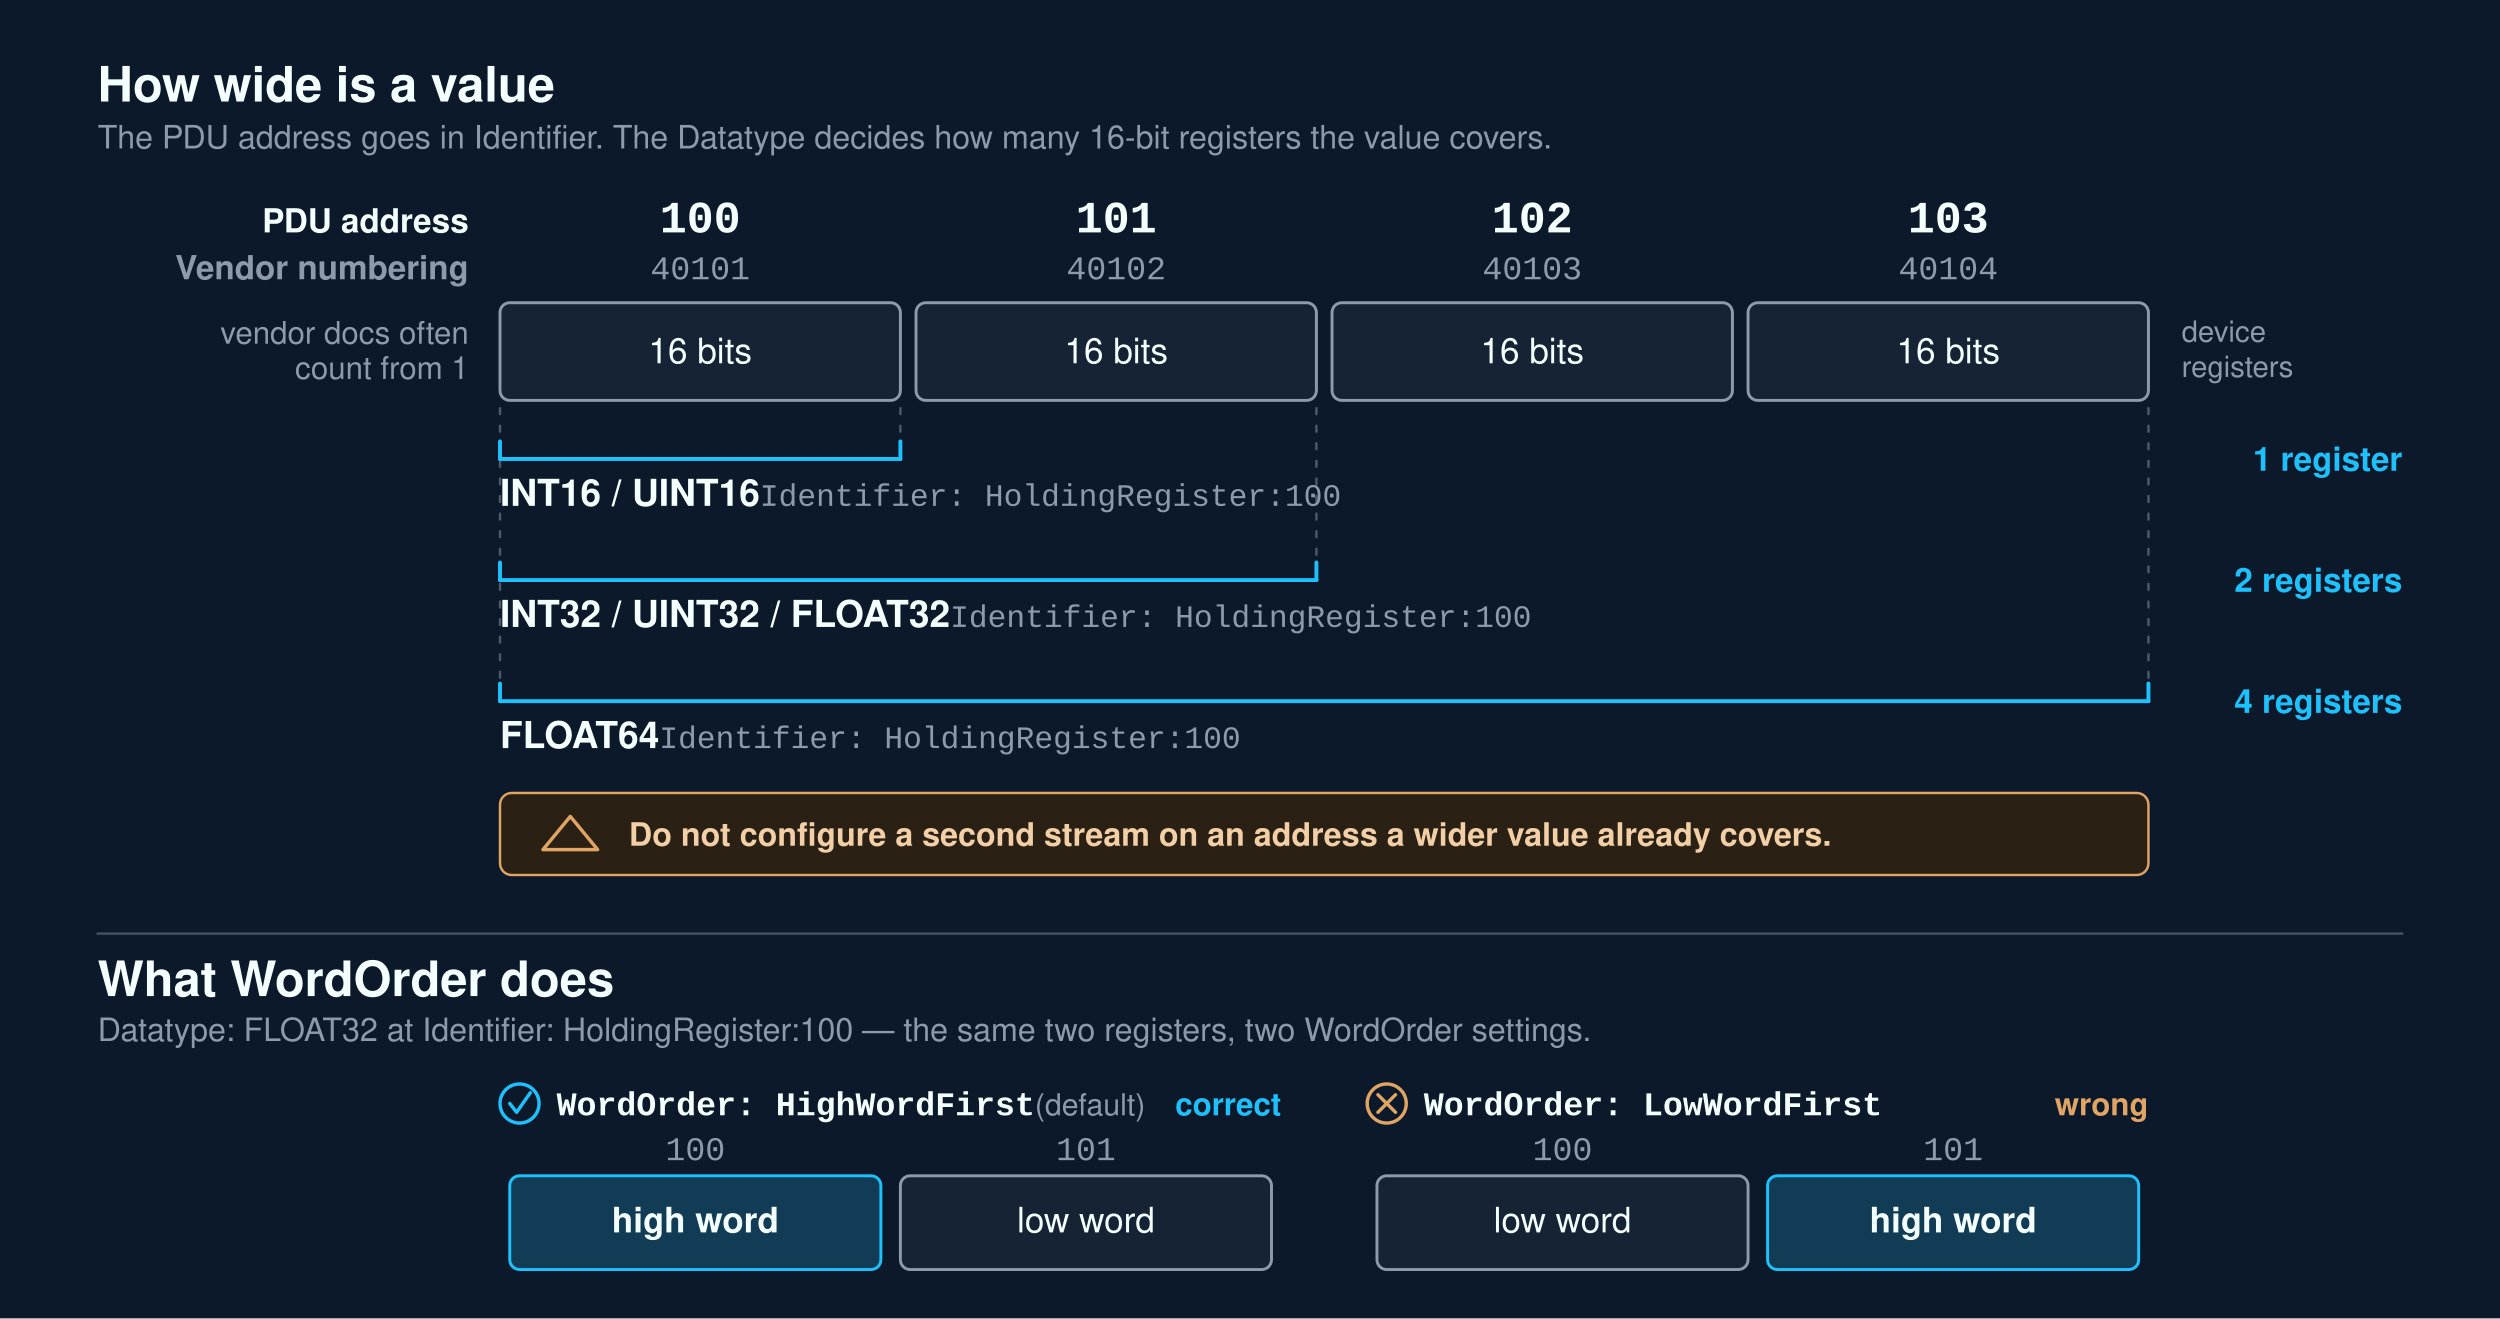
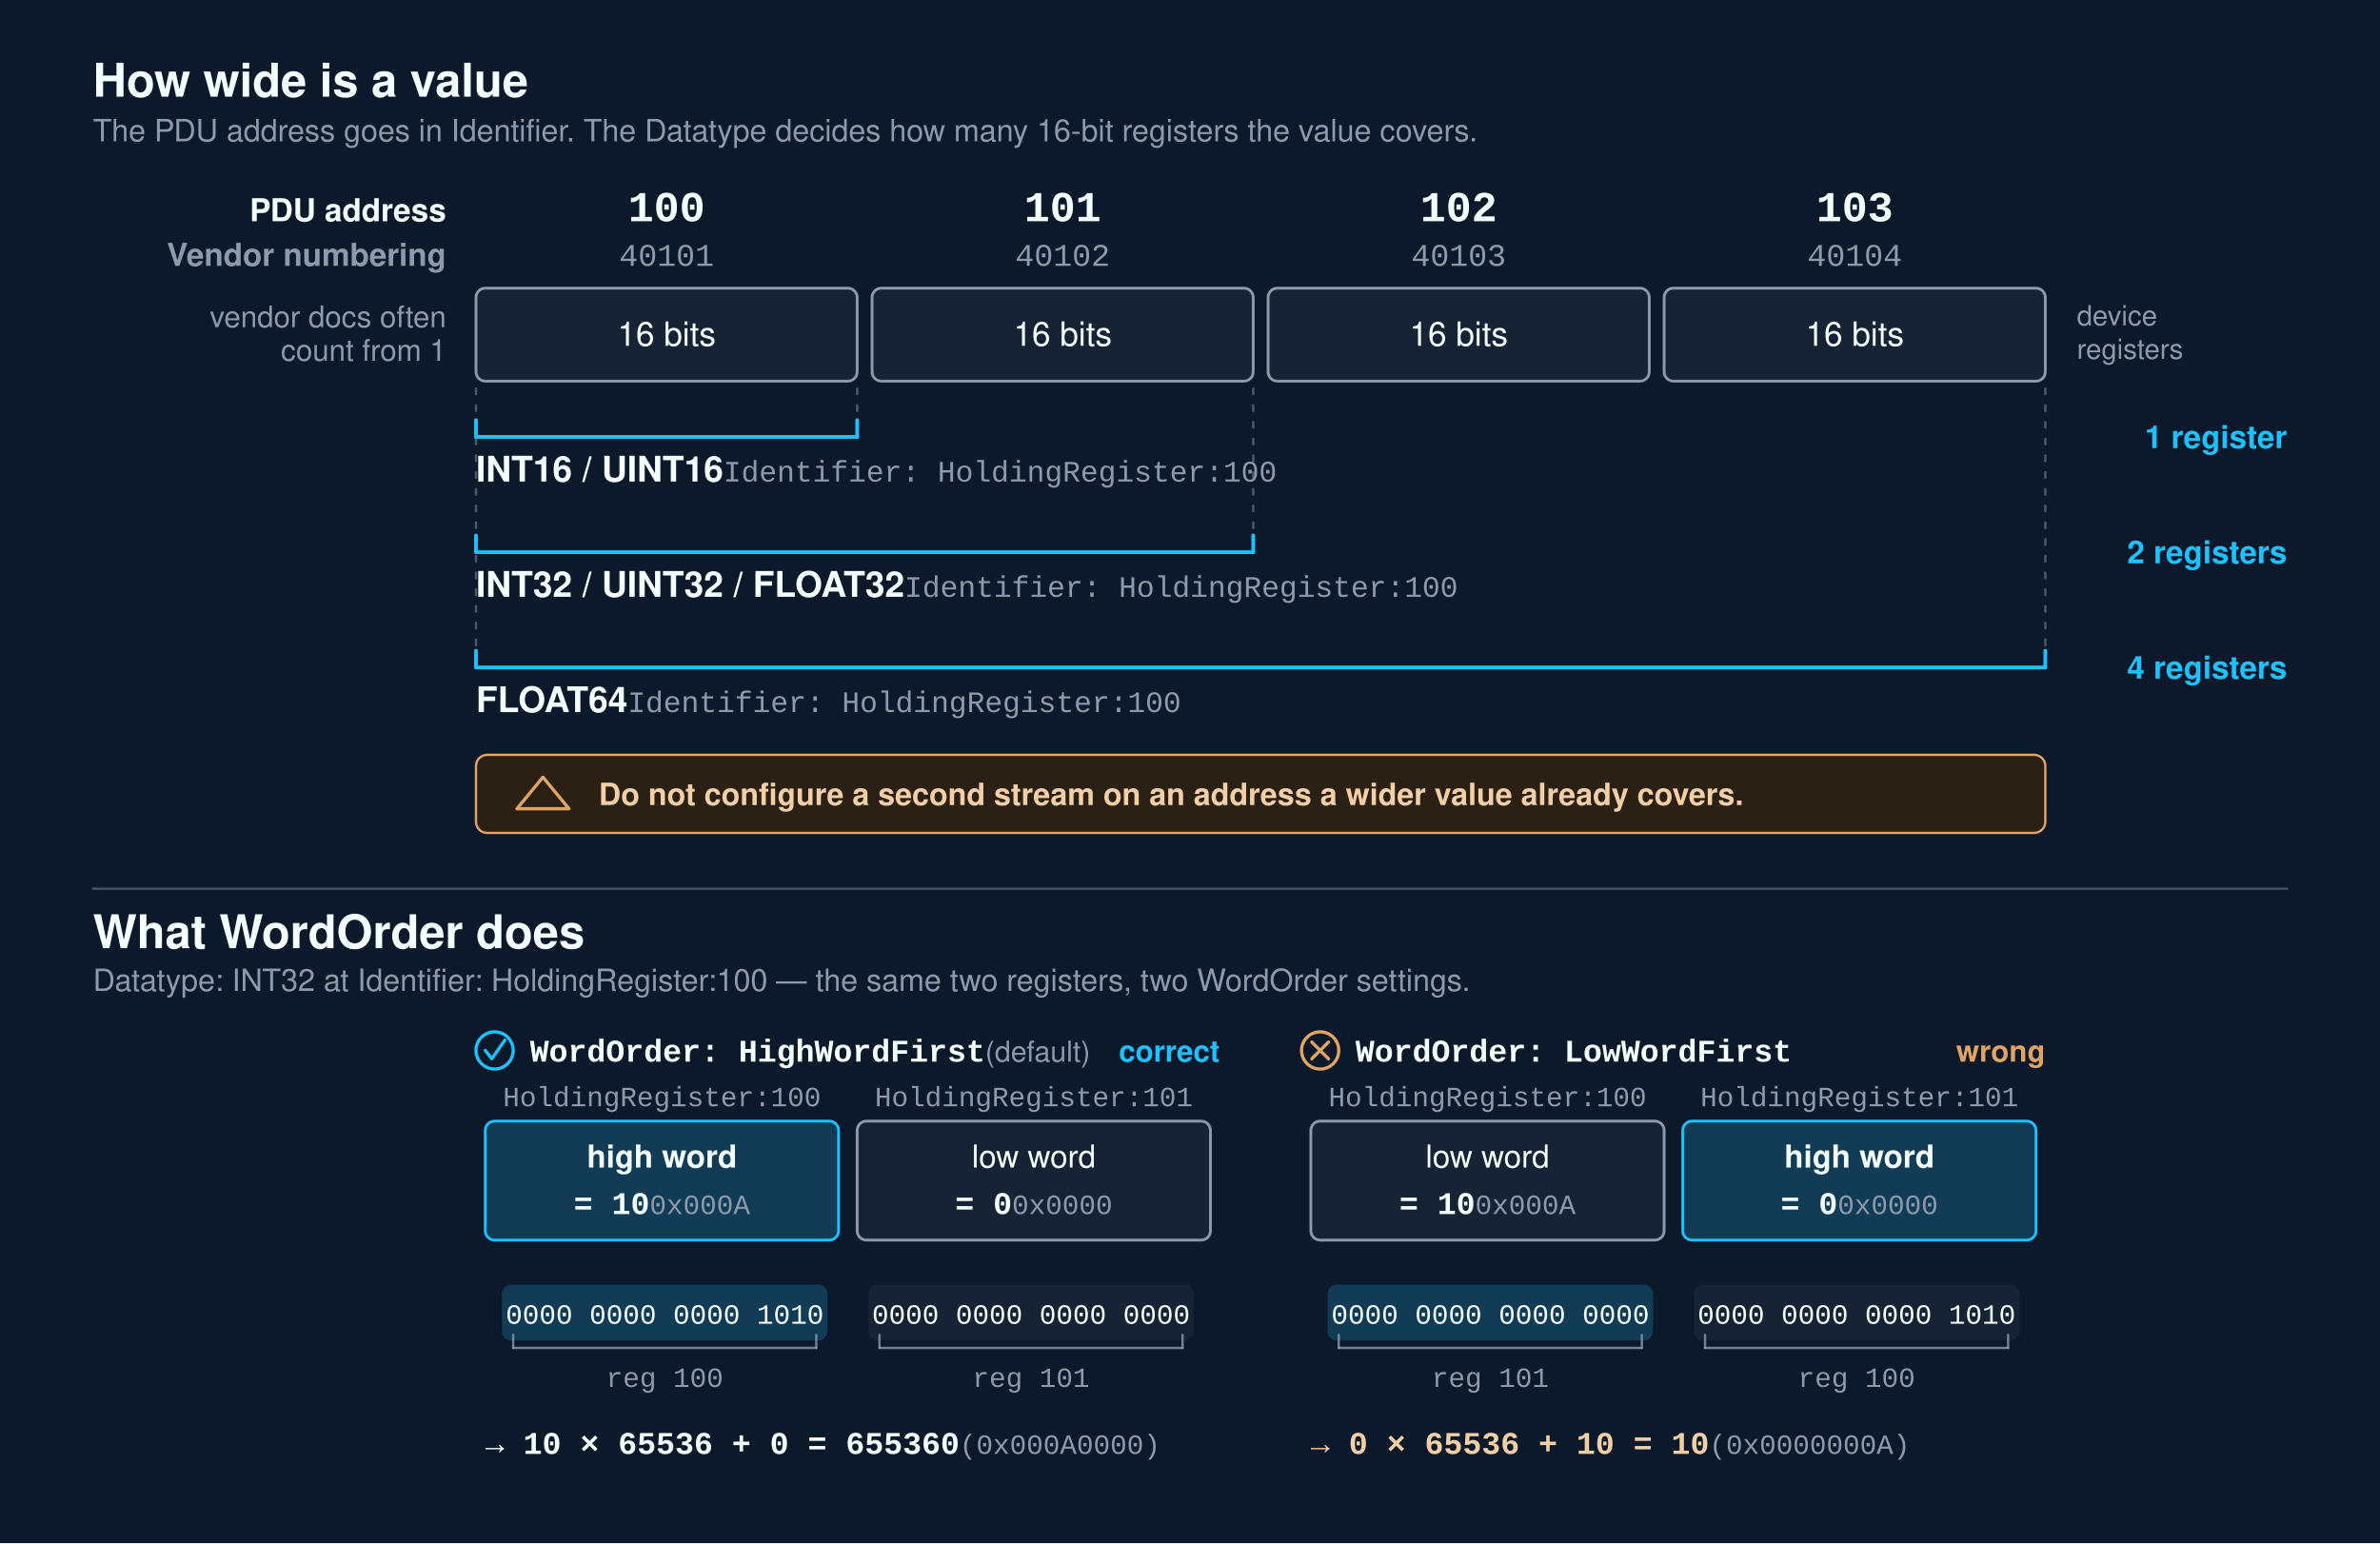
- <svg xmlns="http://www.w3.org/2000/svg" viewBox="0 0 2560 1350" width="2560" height="1350" role="img" aria-labelledby="ttl dsc">
-   <rect width="2560" height="1350" fill="#0C192A" />
+ <svg xmlns="http://www.w3.org/2000/svg" viewBox="0 0 2560 1660" width="2560" height="1660" role="img" aria-labelledby="ttl dsc">
+   <rect width="2560" height="1660" fill="#0C192A" />
  <text x="100" y="104" font-family="'Helvetica Neue',Helvetica,Arial,sans-serif" font-size="50" font-weight="700" fill="#F4FFFF" text-anchor="start">How wide is a value</text>
  <text x="100" y="152" font-family="'Helvetica Neue',Helvetica,Arial,sans-serif" font-size="33" font-weight="400" fill="#8C9AAB" text-anchor="start">The PDU address goes in Identifier. The Datatype decides how many 16-bit registers the value covers.</text>
  <text x="480" y="238" font-family="'Helvetica Neue',Helvetica,Arial,sans-serif" font-size="34" font-weight="600" fill="#F4FFFF" text-anchor="end">PDU address</text>
  <text x="480" y="286" font-family="'Helvetica Neue',Helvetica,Arial,sans-serif" font-size="34" font-weight="600" fill="#8C9AAB" text-anchor="end">Vendor numbering</text>
  <text x="480" y="352" font-family="'Helvetica Neue',Helvetica,Arial,sans-serif" font-size="32" font-weight="400" fill="#8C9AAB" text-anchor="end">vendor docs often</text>
  <text x="480" y="388" font-family="'Helvetica Neue',Helvetica,Arial,sans-serif" font-size="32" font-weight="400" fill="#8C9AAB" text-anchor="end">count from 1</text>
  <text x="717" y="238" font-family="'SFMono-Regular',Menlo,Consolas,'Liberation Mono',monospace" font-size="46" font-weight="700" fill="#F4FFFF" text-anchor="middle">100</text>
  <text x="717" y="286" font-family="'SFMono-Regular',Menlo,Consolas,'Liberation Mono',monospace" font-size="34" font-weight="400" fill="#8C9AAB" text-anchor="middle">40101</text>
  <rect x="512" y="310" width="410" height="100" rx="10" fill="#162334" stroke="#8C9AAB" stroke-width="3" />
  <text x="717" y="372" font-family="'Helvetica Neue',Helvetica,Arial,sans-serif" font-size="36" font-weight="500" fill="#F4FFFF" text-anchor="middle">16 bits</text>
  <text x="1143" y="238" font-family="'SFMono-Regular',Menlo,Consolas,'Liberation Mono',monospace" font-size="46" font-weight="700" fill="#F4FFFF" text-anchor="middle">101</text>
  <text x="1143" y="286" font-family="'SFMono-Regular',Menlo,Consolas,'Liberation Mono',monospace" font-size="34" font-weight="400" fill="#8C9AAB" text-anchor="middle">40102</text>
  <rect x="938" y="310" width="410" height="100" rx="10" fill="#162334" stroke="#8C9AAB" stroke-width="3" />
  <text x="1143" y="372" font-family="'Helvetica Neue',Helvetica,Arial,sans-serif" font-size="36" font-weight="500" fill="#F4FFFF" text-anchor="middle">16 bits</text>
  <text x="1569" y="238" font-family="'SFMono-Regular',Menlo,Consolas,'Liberation Mono',monospace" font-size="46" font-weight="700" fill="#F4FFFF" text-anchor="middle">102</text>
  <text x="1569" y="286" font-family="'SFMono-Regular',Menlo,Consolas,'Liberation Mono',monospace" font-size="34" font-weight="400" fill="#8C9AAB" text-anchor="middle">40103</text>
  <rect x="1364" y="310" width="410" height="100" rx="10" fill="#162334" stroke="#8C9AAB" stroke-width="3" />
  <text x="1569" y="372" font-family="'Helvetica Neue',Helvetica,Arial,sans-serif" font-size="36" font-weight="500" fill="#F4FFFF" text-anchor="middle">16 bits</text>
  <text x="1995" y="238" font-family="'SFMono-Regular',Menlo,Consolas,'Liberation Mono',monospace" font-size="46" font-weight="700" fill="#F4FFFF" text-anchor="middle">103</text>
  <text x="1995" y="286" font-family="'SFMono-Regular',Menlo,Consolas,'Liberation Mono',monospace" font-size="34" font-weight="400" fill="#8C9AAB" text-anchor="middle">40104</text>
  <rect x="1790" y="310" width="410" height="100" rx="10" fill="#162334" stroke="#8C9AAB" stroke-width="3" />
  <text x="1995" y="372" font-family="'Helvetica Neue',Helvetica,Arial,sans-serif" font-size="36" font-weight="500" fill="#F4FFFF" text-anchor="middle">16 bits</text>
  <text x="2234" y="350" font-family="'Helvetica Neue',Helvetica,Arial,sans-serif" font-size="30" font-weight="400" fill="#8C9AAB" text-anchor="start">device</text>
  <text x="2234" y="386" font-family="'Helvetica Neue',Helvetica,Arial,sans-serif" font-size="30" font-weight="400" fill="#8C9AAB" text-anchor="start">registers</text>
  <path d="M 512 418 L 512 718" stroke="#8C9AAB" stroke-width="2.5" fill="none" stroke-dasharray="6 12" opacity="0.5" stroke-linecap="round" />
  <path d="M 922 418 L 922 470" stroke="#8C9AAB" stroke-width="2.5" fill="none" stroke-dasharray="6 12" opacity="0.5" stroke-linecap="round" />
  <path d="M 512 470 L 922 470" stroke="#1DC1FD" stroke-width="4" fill="none" stroke-linecap="round" />
  <path d="M 512 470 L 512 452" stroke="#1DC1FD" stroke-width="4" fill="none" stroke-linecap="round" />
  <path d="M 922 470 L 922 452" stroke="#1DC1FD" stroke-width="4" fill="none" stroke-linecap="round" />
  <text x="512" y="518" font-family="'Helvetica Neue',Helvetica,Arial,sans-serif" font-size="38" font-weight="700" fill="#F4FFFF">INT16 / UINT16<tspan font-family="'SFMono-Regular',Menlo,Consolas,'Liberation Mono',monospace" font-size="32" font-weight="400" fill="#8C9AAB">   Identifier: HoldingRegister:100</tspan>
  </text>
  <text x="2460" y="482" font-family="'Helvetica Neue',Helvetica,Arial,sans-serif" font-size="34" font-weight="700" fill="#1DC1FD" text-anchor="end">1 register</text>
  <path d="M 1348 418 L 1348 594" stroke="#8C9AAB" stroke-width="2.5" fill="none" stroke-dasharray="6 12" opacity="0.5" stroke-linecap="round" />
  <path d="M 512 594 L 1348 594" stroke="#1DC1FD" stroke-width="4" fill="none" stroke-linecap="round" />
  <path d="M 512 594 L 512 576" stroke="#1DC1FD" stroke-width="4" fill="none" stroke-linecap="round" />
  <path d="M 1348 594 L 1348 576" stroke="#1DC1FD" stroke-width="4" fill="none" stroke-linecap="round" />
  <text x="512" y="642" font-family="'Helvetica Neue',Helvetica,Arial,sans-serif" font-size="38" font-weight="700" fill="#F4FFFF">INT32 / UINT32 / FLOAT32<tspan font-family="'SFMono-Regular',Menlo,Consolas,'Liberation Mono',monospace" font-size="32" font-weight="400" fill="#8C9AAB">   Identifier: HoldingRegister:100</tspan>
  </text>
  <text x="2460" y="606" font-family="'Helvetica Neue',Helvetica,Arial,sans-serif" font-size="34" font-weight="700" fill="#1DC1FD" text-anchor="end">2 registers</text>
  <path d="M 2200 418 L 2200 718" stroke="#8C9AAB" stroke-width="2.5" fill="none" stroke-dasharray="6 12" opacity="0.5" stroke-linecap="round" />
  <path d="M 512 718 L 2200 718" stroke="#1DC1FD" stroke-width="4" fill="none" stroke-linecap="round" />
  <path d="M 512 718 L 512 700" stroke="#1DC1FD" stroke-width="4" fill="none" stroke-linecap="round" />
  <path d="M 2200 718 L 2200 700" stroke="#1DC1FD" stroke-width="4" fill="none" stroke-linecap="round" />
  <text x="512" y="766" font-family="'Helvetica Neue',Helvetica,Arial,sans-serif" font-size="38" font-weight="700" fill="#F4FFFF">FLOAT64<tspan font-family="'SFMono-Regular',Menlo,Consolas,'Liberation Mono',monospace" font-size="32" font-weight="400" fill="#8C9AAB">   Identifier: HoldingRegister:100</tspan>
  </text>
  <text x="2460" y="730" font-family="'Helvetica Neue',Helvetica,Arial,sans-serif" font-size="34" font-weight="700" fill="#1DC1FD" text-anchor="end">4 registers</text>
  <rect x="512" y="812" width="1688" height="84" rx="12" fill="#2A2013" stroke="#E0A464" stroke-width="2.5" />
  <path d="M 556 870 L 584 836 L 612 870 Z" fill="none" stroke="#E0A464" stroke-width="3.5" stroke-linejoin="round" />
  <text x="644" y="866" font-family="'Helvetica Neue',Helvetica,Arial,sans-serif" font-size="33" font-weight="600" fill="#F2CFA6" text-anchor="start">Do not configure a second stream on an address a wider value already covers.</text>
  <path d="M 100 956 L 2460 956" stroke="#8C9AAB" stroke-width="2.5" fill="none" opacity="0.45" stroke-linecap="round" />
  <text x="100" y="1020" font-family="'Helvetica Neue',Helvetica,Arial,sans-serif" font-size="50" font-weight="700" fill="#F4FFFF" text-anchor="start">What WordOrder does</text>
-   <text x="100" y="1066" font-family="'Helvetica Neue',Helvetica,Arial,sans-serif" font-size="33" font-weight="400" fill="#8C9AAB" text-anchor="start">Datatype: FLOAT32 at Identifier: HoldingRegister:100 — the same two registers, two WordOrder settings.</text>
+   <text x="100" y="1066" font-family="'Helvetica Neue',Helvetica,Arial,sans-serif" font-size="33" font-weight="400" fill="#8C9AAB" text-anchor="start">Datatype: INT32 at Identifier: HoldingRegister:100 — the same two registers, two WordOrder settings.</text>
  <circle cx="532" cy="1130" r="20" fill="none" stroke="#1DC1FD" stroke-width="3.5" />
  <path d="M 522 1130 L 529 1139 L 543 1119" fill="none" stroke="#1DC1FD" stroke-width="3.5" stroke-linecap="round" stroke-linejoin="round" />
  <text x="570" y="1142" font-family="'SFMono-Regular',Menlo,Consolas,'Liberation Mono',monospace" font-size="34" font-weight="700" fill="#F4FFFF">WordOrder: HighWordFirst<tspan font-family="'Helvetica Neue',Helvetica,Arial,sans-serif" font-size="31" font-weight="400" fill="#8C9AAB">  (default)</tspan>
  </text>
  <text x="1312" y="1142" font-family="'Helvetica Neue',Helvetica,Arial,sans-serif" font-size="32" font-weight="700" fill="#1DC1FD" text-anchor="end">correct</text>
-   <text x="712" y="1188" font-family="'SFMono-Regular',Menlo,Consolas,'Liberation Mono',monospace" font-size="34" font-weight="400" fill="#8C9AAB" text-anchor="middle">100</text>
-   <rect x="522" y="1204" width="380" height="96" rx="10" fill="#123C55" stroke="#1DC1FD" stroke-width="3" />
-   <text x="712" y="1262" font-family="'Helvetica Neue',Helvetica,Arial,sans-serif" font-size="36" font-weight="700" fill="#F4FFFF" text-anchor="middle">high word</text>
-   <text x="1112" y="1188" font-family="'SFMono-Regular',Menlo,Consolas,'Liberation Mono',monospace" font-size="34" font-weight="400" fill="#8C9AAB" text-anchor="middle">101</text>
-   <rect x="922" y="1204" width="380" height="96" rx="10" fill="#162334" stroke="#8C9AAB" stroke-width="3" />
-   <text x="1112" y="1262" font-family="'Helvetica Neue',Helvetica,Arial,sans-serif" font-size="36" font-weight="400" fill="#F4FFFF" text-anchor="middle">low word</text>
+   <text x="712" y="1190" font-family="'SFMono-Regular',Menlo,Consolas,'Liberation Mono',monospace" font-size="30" font-weight="400" fill="#8C9AAB" text-anchor="middle">HoldingRegister:100</text>
+   <rect x="522" y="1206" width="380" height="128" rx="10" fill="#123C55" stroke="#1DC1FD" stroke-width="3" />
+   <text x="712" y="1256" font-family="'Helvetica Neue',Helvetica,Arial,sans-serif" font-size="34" font-weight="700" fill="#F4FFFF" text-anchor="middle">high word</text>
+   <text x="712" y="1306" font-family="'SFMono-Regular',Menlo,Consolas,'Liberation Mono',monospace" font-size="34" font-weight="700" fill="#F4FFFF" text-anchor="middle">= 10<tspan font-size="30" font-weight="400" fill="#8C9AAB">   0x000A</tspan>
+   </text>
+   <text x="1112" y="1190" font-family="'SFMono-Regular',Menlo,Consolas,'Liberation Mono',monospace" font-size="30" font-weight="400" fill="#8C9AAB" text-anchor="middle">HoldingRegister:101</text>
+   <rect x="922" y="1206" width="380" height="128" rx="10" fill="#162334" stroke="#8C9AAB" stroke-width="3" />
+   <text x="1112" y="1256" font-family="'Helvetica Neue',Helvetica,Arial,sans-serif" font-size="34" font-weight="400" fill="#F4FFFF" text-anchor="middle">low word</text>
+   <text x="1112" y="1306" font-family="'SFMono-Regular',Menlo,Consolas,'Liberation Mono',monospace" font-size="34" font-weight="700" fill="#F4FFFF" text-anchor="middle">= 0<tspan font-size="30" font-weight="400" fill="#8C9AAB">   0x0000</tspan>
+   </text>
+   <rect x="540" y="1382" width="350" height="60" rx="10" fill="#123C55" stroke="none" stroke-width="2.5" />
+   <text x="715" y="1424" font-family="'SFMono-Regular',Menlo,Consolas,'Liberation Mono',monospace" font-size="30" font-weight="400" fill="#F4FFFF" text-anchor="middle">0000 0000 0000 1010</text>
+   <path d="M 552 1450 L 878 1450" stroke="#8C9AAB" stroke-width="2.5" fill="none" opacity="0.8" stroke-linecap="round" />
+   <path d="M 552 1450 L 552 1436" stroke="#8C9AAB" stroke-width="2.5" fill="none" opacity="0.8" stroke-linecap="round" />
+   <path d="M 878 1450 L 878 1436" stroke="#8C9AAB" stroke-width="2.5" fill="none" opacity="0.8" stroke-linecap="round" />
+   <text x="715" y="1492" font-family="'SFMono-Regular',Menlo,Consolas,'Liberation Mono',monospace" font-size="30" font-weight="400" fill="#8C9AAB" text-anchor="middle">reg 100</text>
+   <rect x="934" y="1382" width="350" height="60" rx="10" fill="#162334" stroke="none" stroke-width="2.5" />
+   <text x="1109" y="1424" font-family="'SFMono-Regular',Menlo,Consolas,'Liberation Mono',monospace" font-size="30" font-weight="400" fill="#F4FFFF" text-anchor="middle">0000 0000 0000 0000</text>
+   <path d="M 946 1450 L 1272 1450" stroke="#8C9AAB" stroke-width="2.5" fill="none" opacity="0.8" stroke-linecap="round" />
+   <path d="M 946 1450 L 946 1436" stroke="#8C9AAB" stroke-width="2.5" fill="none" opacity="0.8" stroke-linecap="round" />
+   <path d="M 1272 1450 L 1272 1436" stroke="#8C9AAB" stroke-width="2.5" fill="none" opacity="0.8" stroke-linecap="round" />
+   <text x="1109" y="1492" font-family="'SFMono-Regular',Menlo,Consolas,'Liberation Mono',monospace" font-size="30" font-weight="400" fill="#8C9AAB" text-anchor="middle">reg 101</text>
+   <text x="522" y="1564" font-family="'SFMono-Regular',Menlo,Consolas,'Liberation Mono',monospace" font-size="34" font-weight="700" fill="#F4FFFF">→  10 × 65536  +  0   =   655360<tspan font-size="30" font-weight="400" fill="#8C9AAB">   (0x000A0000)</tspan>
+   </text>
  <circle cx="1420" cy="1130" r="20" fill="none" stroke="#E0A464" stroke-width="3.5" />
  <path d="M 1411 1121 L 1429 1139" stroke="#E0A464" stroke-width="3.5" stroke-linecap="round" />
  <path d="M 1429 1121 L 1411 1139" stroke="#E0A464" stroke-width="3.5" stroke-linecap="round" />
  <text x="1458" y="1142" font-family="'SFMono-Regular',Menlo,Consolas,'Liberation Mono',monospace" font-size="34" font-weight="700" fill="#F4FFFF">WordOrder: LowWordFirst</text>
  <text x="2200" y="1142" font-family="'Helvetica Neue',Helvetica,Arial,sans-serif" font-size="32" font-weight="700" fill="#E0A464" text-anchor="end">wrong</text>
-   <text x="1600" y="1188" font-family="'SFMono-Regular',Menlo,Consolas,'Liberation Mono',monospace" font-size="34" font-weight="400" fill="#8C9AAB" text-anchor="middle">100</text>
-   <rect x="1410" y="1204" width="380" height="96" rx="10" fill="#162334" stroke="#8C9AAB" stroke-width="3" />
-   <text x="1600" y="1262" font-family="'Helvetica Neue',Helvetica,Arial,sans-serif" font-size="36" font-weight="400" fill="#F4FFFF" text-anchor="middle">low word</text>
-   <text x="2000" y="1188" font-family="'SFMono-Regular',Menlo,Consolas,'Liberation Mono',monospace" font-size="34" font-weight="400" fill="#8C9AAB" text-anchor="middle">101</text>
-   <rect x="1810" y="1204" width="380" height="96" rx="10" fill="#123C55" stroke="#1DC1FD" stroke-width="3" />
-   <text x="2000" y="1262" font-family="'Helvetica Neue',Helvetica,Arial,sans-serif" font-size="36" font-weight="700" fill="#F4FFFF" text-anchor="middle">high word</text>
+   <text x="1600" y="1190" font-family="'SFMono-Regular',Menlo,Consolas,'Liberation Mono',monospace" font-size="30" font-weight="400" fill="#8C9AAB" text-anchor="middle">HoldingRegister:100</text>
+   <rect x="1410" y="1206" width="380" height="128" rx="10" fill="#162334" stroke="#8C9AAB" stroke-width="3" />
+   <text x="1600" y="1256" font-family="'Helvetica Neue',Helvetica,Arial,sans-serif" font-size="34" font-weight="400" fill="#F4FFFF" text-anchor="middle">low word</text>
+   <text x="1600" y="1306" font-family="'SFMono-Regular',Menlo,Consolas,'Liberation Mono',monospace" font-size="34" font-weight="700" fill="#F4FFFF" text-anchor="middle">= 10<tspan font-size="30" font-weight="400" fill="#8C9AAB">   0x000A</tspan>
+   </text>
+   <text x="2000" y="1190" font-family="'SFMono-Regular',Menlo,Consolas,'Liberation Mono',monospace" font-size="30" font-weight="400" fill="#8C9AAB" text-anchor="middle">HoldingRegister:101</text>
+   <rect x="1810" y="1206" width="380" height="128" rx="10" fill="#123C55" stroke="#1DC1FD" stroke-width="3" />
+   <text x="2000" y="1256" font-family="'Helvetica Neue',Helvetica,Arial,sans-serif" font-size="34" font-weight="700" fill="#F4FFFF" text-anchor="middle">high word</text>
+   <text x="2000" y="1306" font-family="'SFMono-Regular',Menlo,Consolas,'Liberation Mono',monospace" font-size="34" font-weight="700" fill="#F4FFFF" text-anchor="middle">= 0<tspan font-size="30" font-weight="400" fill="#8C9AAB">   0x0000</tspan>
+   </text>
+   <rect x="1428" y="1382" width="350" height="60" rx="10" fill="#123C55" stroke="none" stroke-width="2.5" />
+   <text x="1603" y="1424" font-family="'SFMono-Regular',Menlo,Consolas,'Liberation Mono',monospace" font-size="30" font-weight="400" fill="#F4FFFF" text-anchor="middle">0000 0000 0000 0000</text>
+   <path d="M 1440 1450 L 1766 1450" stroke="#8C9AAB" stroke-width="2.5" fill="none" opacity="0.8" stroke-linecap="round" />
+   <path d="M 1440 1450 L 1440 1436" stroke="#8C9AAB" stroke-width="2.5" fill="none" opacity="0.8" stroke-linecap="round" />
+   <path d="M 1766 1450 L 1766 1436" stroke="#8C9AAB" stroke-width="2.5" fill="none" opacity="0.8" stroke-linecap="round" />
+   <text x="1603" y="1492" font-family="'SFMono-Regular',Menlo,Consolas,'Liberation Mono',monospace" font-size="30" font-weight="400" fill="#8C9AAB" text-anchor="middle">reg 101</text>
+   <rect x="1822" y="1382" width="350" height="60" rx="10" fill="#162334" stroke="none" stroke-width="2.5" />
+   <text x="1997" y="1424" font-family="'SFMono-Regular',Menlo,Consolas,'Liberation Mono',monospace" font-size="30" font-weight="400" fill="#F4FFFF" text-anchor="middle">0000 0000 0000 1010</text>
+   <path d="M 1834 1450 L 2160 1450" stroke="#8C9AAB" stroke-width="2.5" fill="none" opacity="0.8" stroke-linecap="round" />
+   <path d="M 1834 1450 L 1834 1436" stroke="#8C9AAB" stroke-width="2.5" fill="none" opacity="0.8" stroke-linecap="round" />
+   <path d="M 2160 1450 L 2160 1436" stroke="#8C9AAB" stroke-width="2.5" fill="none" opacity="0.8" stroke-linecap="round" />
+   <text x="1997" y="1492" font-family="'SFMono-Regular',Menlo,Consolas,'Liberation Mono',monospace" font-size="30" font-weight="400" fill="#8C9AAB" text-anchor="middle">reg 100</text>
+   <text x="1410" y="1564" font-family="'SFMono-Regular',Menlo,Consolas,'Liberation Mono',monospace" font-size="34" font-weight="700" fill="#F2CFA6">→  0 × 65536  +  10  =   10<tspan font-size="30" font-weight="400" fill="#8C9AAB">   (0x0000000A)</tspan>
+   </text>
</svg>
